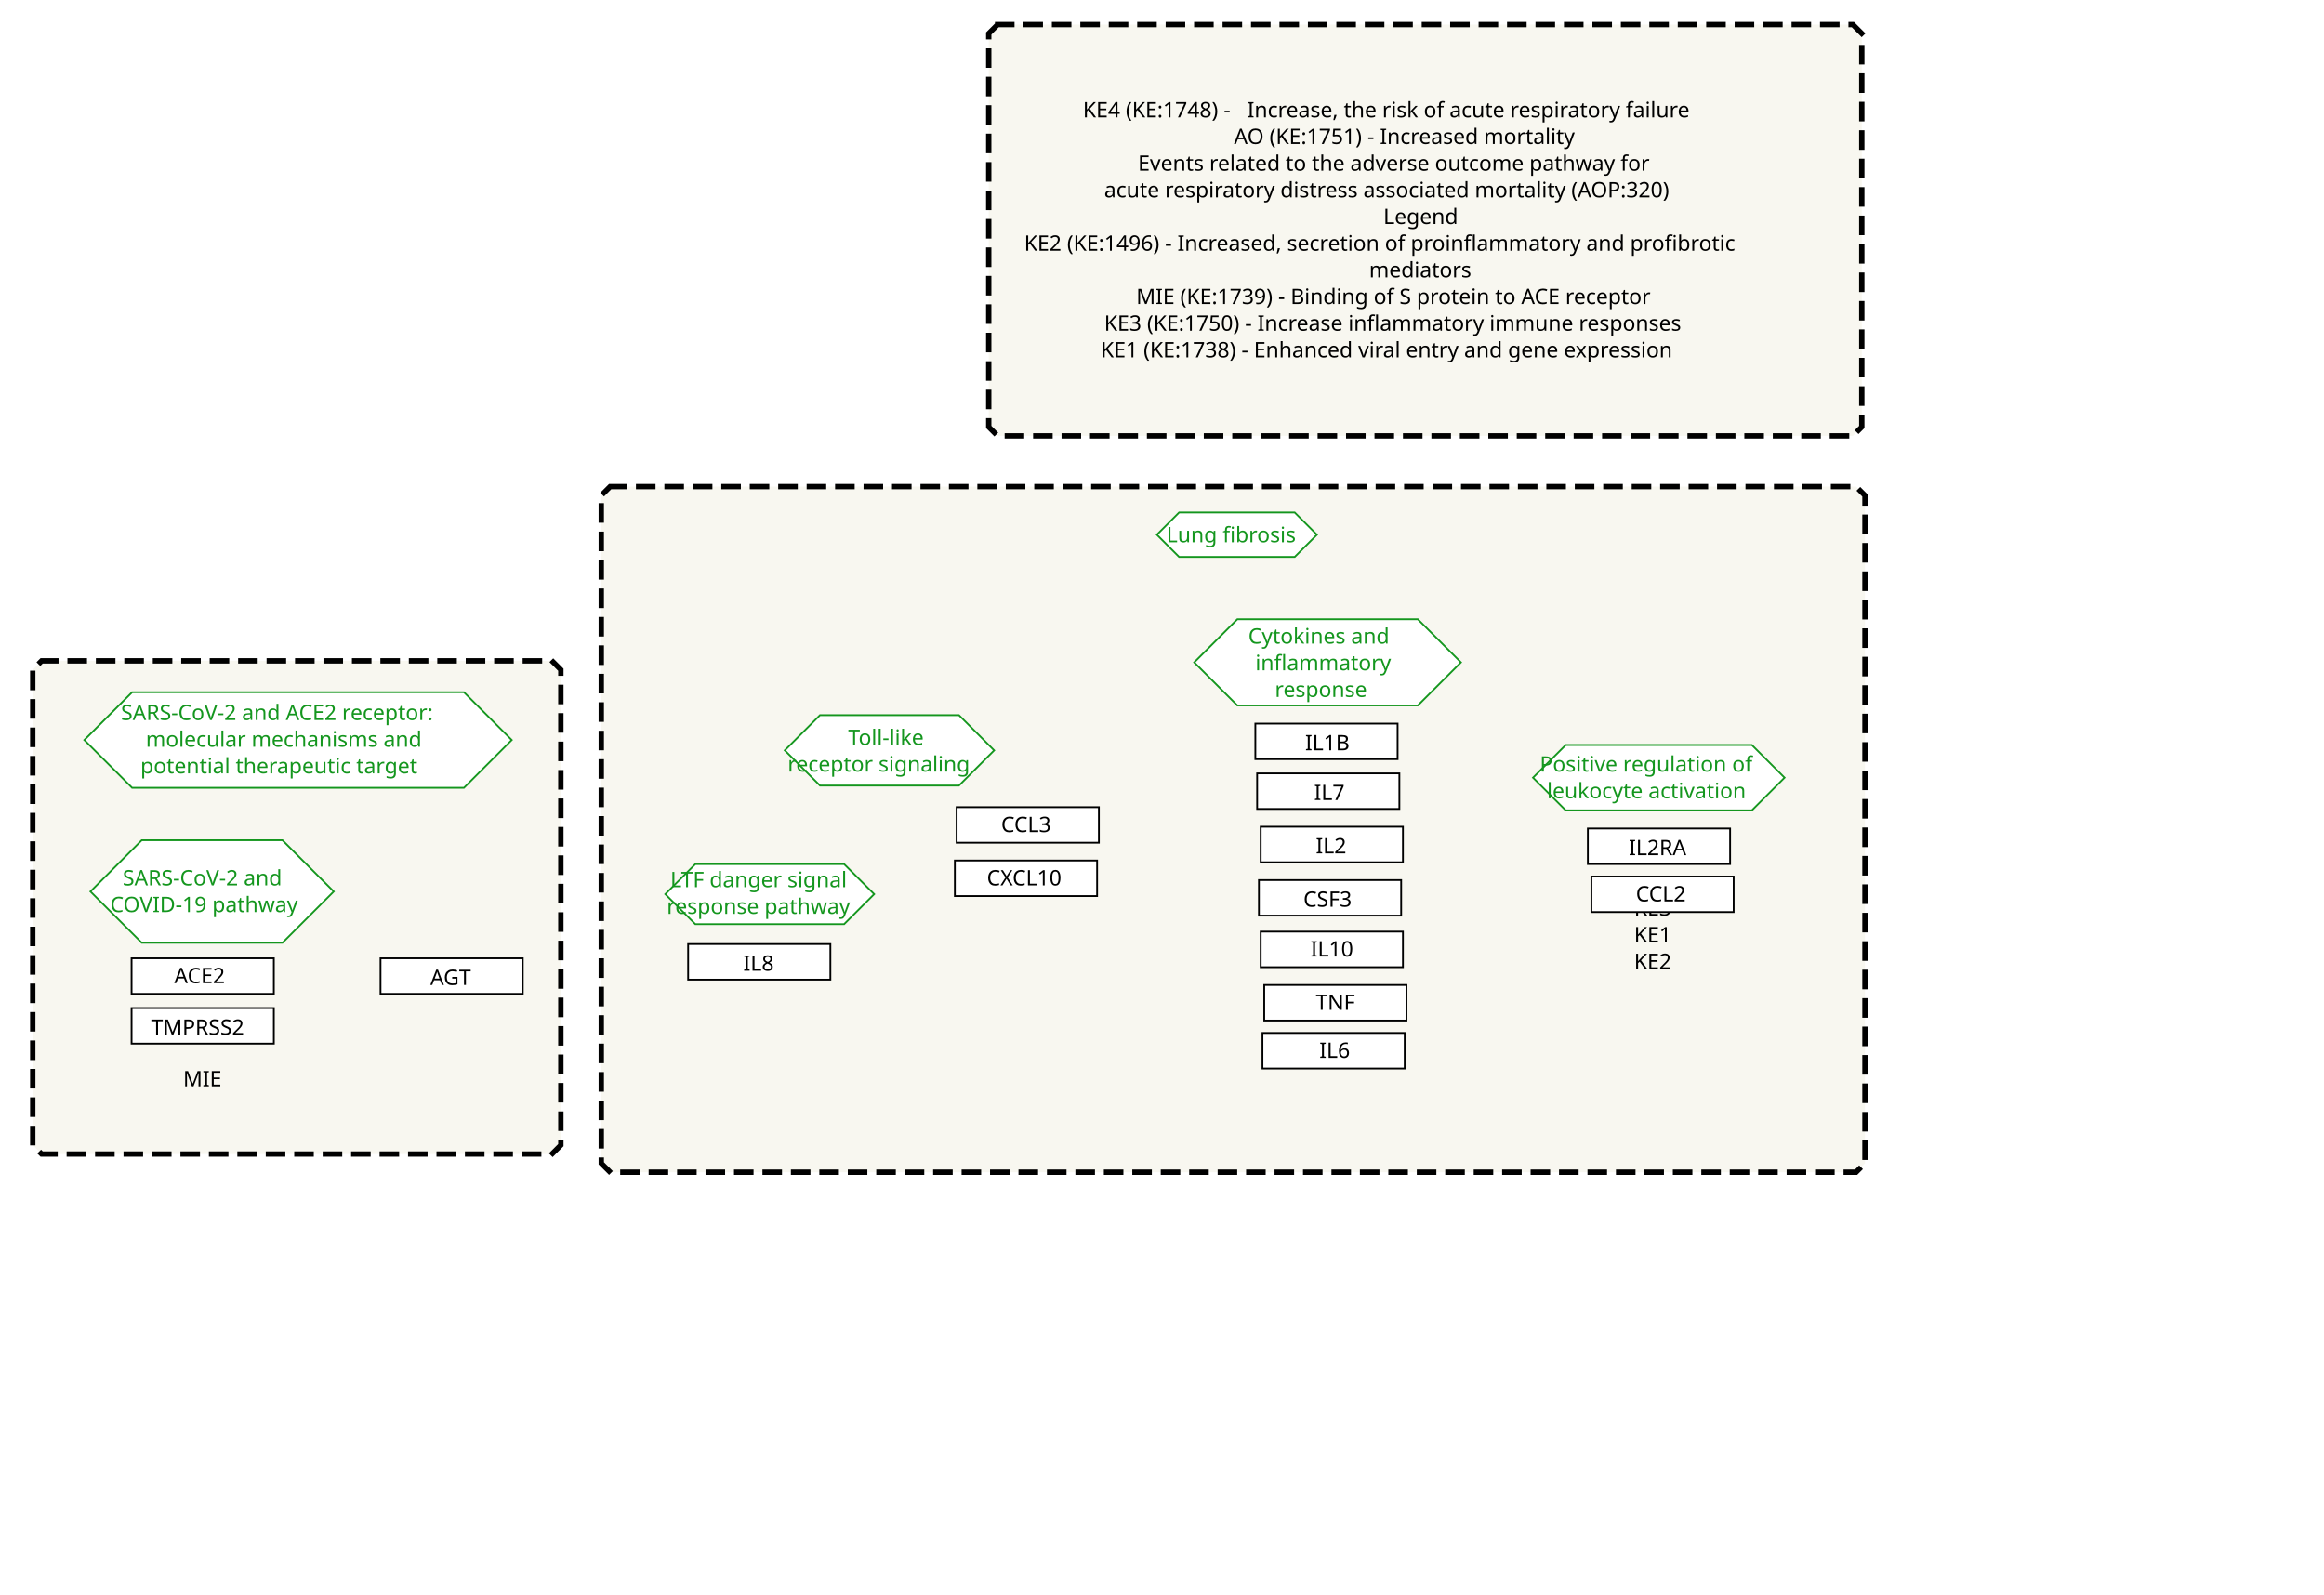
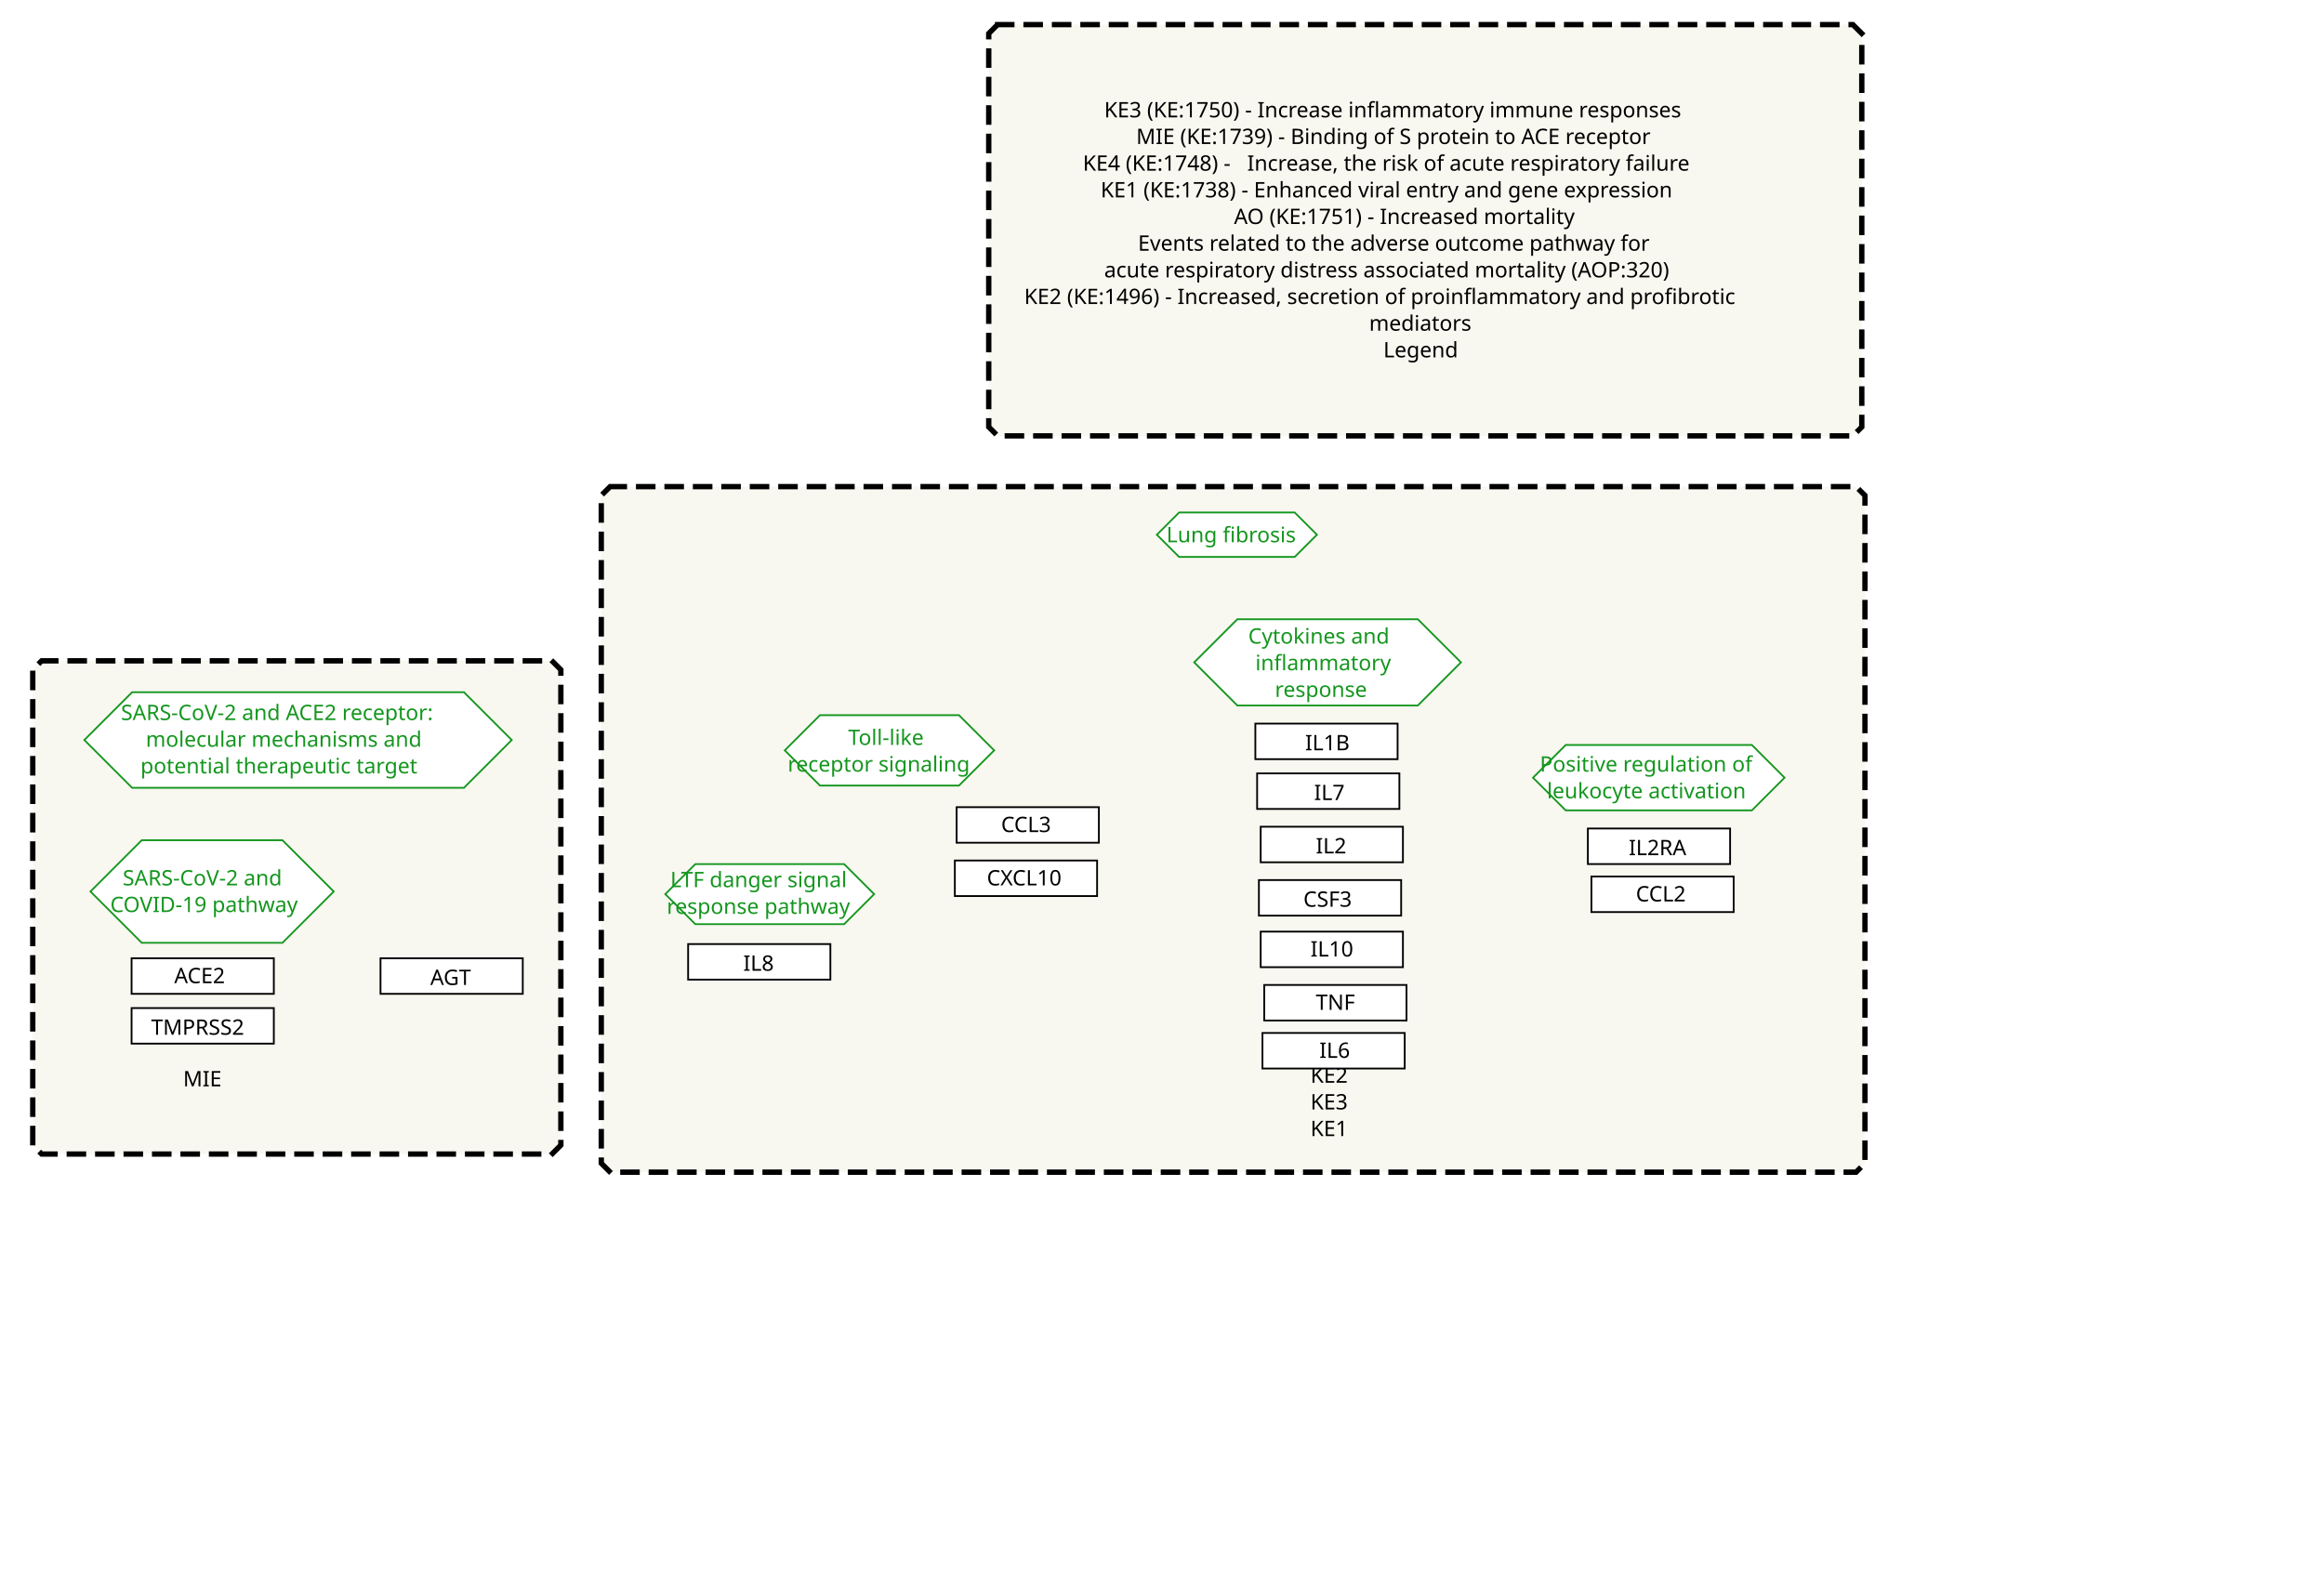
<svg xmlns="http://www.w3.org/2000/svg" fill-opacity="1" color-rendering="auto" color-interpolation="auto" text-rendering="auto" stroke="black" stroke-linecap="square" stroke-miterlimit="10" shape-rendering="auto" stroke-opacity="1" fill="black" stroke-dasharray="none" font-weight="normal" stroke-width="1" viewBox="0 0 1307 897" font-family="'Dialog'" font-style="normal" stroke-linejoin="miter" font-size="12px" stroke-dashoffset="0" image-rendering="auto">
  <defs id="genericDefs" />
  <g />
  <defs id="genericDefs" />
  <g>
    <g fill="white" text-rendering="geometricPrecision" color-interpolation="linearRGB" color-rendering="optimizeQuality" stroke="white" image-rendering="optimizeQuality">
      <rect x="-1" width="1309" height="899" y="-1" stroke="none" />
      <path fill="none" d="M710.581 591.189 L669.155 591.189 L669.155 541.656 L573.213 541.656" stroke="black" />
      <path fill="black" d="M696.723 596.929 L710.581 591.189 L696.723 585.448 Z" stroke="none" />
      <path fill="none" d="M563.213 541.656 L467.272 541.656" stroke="black" />
      <path fill="black" d="M481.13 535.916 L467.272 541.656 L481.13 547.397 Z" stroke="none" />
      <rect x="563.213" width="10" height="10" y="536.656" transform="translate(568.2132,541.6563) rotate(180) translate(-568.2132,-541.6563)" stroke="none" />
      <rect x="563.213" y="536.656" transform="translate(568.2132,541.6563) rotate(180) translate(-568.2132,-541.6563)" fill="none" width="10" height="10" stroke="black" />
    </g>
    <g font-size="10px" text-rendering="geometricPrecision" image-rendering="optimizeQuality" color-rendering="optimizeQuality" font-family="sans-serif" color-interpolation="linearRGB" font-weight="bold">
      <text x="565" xml:space="preserve" y="545" stroke="none">?</text>
      <path fill="none" d="M790.581 591.189 L828.155 591.189 L828.155 503.285 L856.713 503.285" />
      <path d="M804.439 585.448 L790.581 591.189 L804.439 596.929 Z" stroke="none" />
      <path fill="none" d="M866.713 503.285 L895.271 503.285" />
      <path d="M881.413 509.025 L895.271 503.285 L881.413 497.544 Z" stroke="none" />
    </g>
    <g fill="white" text-rendering="geometricPrecision" color-interpolation="linearRGB" color-rendering="optimizeQuality" stroke="white" image-rendering="optimizeQuality">
      <rect x="856.713" width="10" height="10" y="498.285" stroke="none" />
      <rect fill="none" x="856.713" width="10" height="10" y="498.285" stroke="black" />
    </g>
    <g font-size="10px" text-rendering="geometricPrecision" image-rendering="optimizeQuality" color-rendering="optimizeQuality" font-family="sans-serif" color-interpolation="linearRGB" font-weight="bold">
      <text x="858" xml:space="preserve" y="507" stroke="none">?</text>
      <path fill="none" d="M467.272 541.656 L511.622 541.656 L511.622 494.143 L519.621 494.143" />
      <path d="M481.13 535.916 L467.272 541.656 L481.13 547.397 Z" stroke="none" />
      <path fill="none" d="M529.621 494.143 L537.621 494.143" />
      <path d="M523.763 499.883 L537.621 494.143 L523.763 488.402 Z" stroke="none" />
    </g>
    <g fill="white" text-rendering="geometricPrecision" color-interpolation="linearRGB" color-rendering="optimizeQuality" stroke="white" image-rendering="optimizeQuality">
      <rect x="519.621" width="10" height="10" y="489.143" stroke="none" />
      <rect fill="none" x="519.621" width="10" height="10" y="489.143" stroke="black" />
    </g>
    <g font-size="10px" text-rendering="geometricPrecision" image-rendering="optimizeQuality" color-rendering="optimizeQuality" font-family="sans-serif" color-interpolation="linearRGB" font-weight="bold">
      <text x="521" xml:space="preserve" y="498" stroke="none">?</text>
      <path fill="none" d="M467.272 541.656 L511.155 541.656 L511.155 464.23 L519.713 464.23" />
      <path d="M481.13 535.916 L467.272 541.656 L481.13 547.397 Z" stroke="none" />
      <path fill="none" d="M529.713 464.23 L538.271 464.23" />
      <path d="M524.413 469.971 L538.271 464.23 L524.413 458.49 Z" stroke="none" />
    </g>
    <g fill="white" text-rendering="geometricPrecision" color-interpolation="linearRGB" color-rendering="optimizeQuality" stroke="white" image-rendering="optimizeQuality">
      <rect x="519.713" width="10" height="10" y="459.23" stroke="none" />
      <rect fill="none" x="519.713" width="10" height="10" y="459.23" stroke="black" />
    </g>
    <g font-size="10px" text-rendering="geometricPrecision" image-rendering="optimizeQuality" color-rendering="optimizeQuality" font-family="sans-serif" color-interpolation="linearRGB" font-weight="bold">
      <text x="521" xml:space="preserve" y="468" stroke="none">?</text>
      <path fill="none" d="M789.26 475.793 L836.26 476.167" />
      <path d="M803.163 470.163 L789.26 475.793 L803.072 481.644 Z" stroke="none" />
      <path fill="none" d="M846.26 476.247 L893.26 476.62" />
      <path d="M879.356 482.25 L893.26 476.62 L879.448 470.77 Z" stroke="none" />
    </g>
    <g transform="translate(841.2599,476.2069) rotate(0.4557) translate(-841.2599,-476.2069)" fill="white" text-rendering="geometricPrecision" color-rendering="optimizeQuality" image-rendering="optimizeQuality" color-interpolation="linearRGB" stroke="white">
      <rect x="836.26" width="10" height="10" y="471.207" stroke="none" />
      <rect fill="none" x="836.26" width="10" height="10" y="471.207" stroke="black" />
    </g>
    <g font-size="10px" text-rendering="geometricPrecision" image-rendering="optimizeQuality" color-rendering="optimizeQuality" font-family="sans-serif" color-interpolation="linearRGB" font-weight="bold">
      <text x="838" xml:space="preserve" y="480" stroke="none">?</text>
    </g>
    <g fill="rgb(248,247,240)" text-rendering="geometricPrecision" color-interpolation="linearRGB" color-rendering="optimizeQuality" stroke="rgb(248,247,240)" image-rendering="optimizeQuality">
      <path d="M343.155 273.69 L1043.845 273.69 L1048.845 278.69 L1048.845 654.304 L1043.845 659.304 L343.155 659.304 L338.155 654.304 L338.155 278.69 Z" stroke="none" fill-rule="evenodd" />
    </g>
    <g text-rendering="geometricPrecision" stroke-dasharray="8,8" stroke-width="3" color-interpolation="linearRGB" color-rendering="optimizeQuality" image-rendering="optimizeQuality">
      <path fill="none" d="M343.155 273.69 L1043.845 273.69 L1048.845 278.69 L1048.845 654.304 L1043.845 659.304 L343.155 659.304 L338.155 654.304 L338.155 278.69 Z" fill-rule="evenodd" />
-       <text x="919" y="515" font-family="sans-serif" stroke-dasharray="none" stroke="none" stroke-width="1" xml:space="preserve">KE3</text>
-       <text x="919" y="530" font-family="sans-serif" stroke-dasharray="none" stroke="none" stroke-width="1" xml:space="preserve">KE1</text>
-       <text x="919" y="545" font-family="sans-serif" stroke-dasharray="none" stroke="none" stroke-width="1" xml:space="preserve">KE2</text>
+       <text x="737" y="609" font-family="sans-serif" stroke-dasharray="none" stroke="none" stroke-width="1" xml:space="preserve">KE2</text>
+       <text x="737" y="624" font-family="sans-serif" stroke-dasharray="none" stroke="none" stroke-width="1" xml:space="preserve">KE3</text>
+       <text x="737" y="639" font-family="sans-serif" stroke-dasharray="none" stroke="none" stroke-width="1" xml:space="preserve">KE1</text>
    </g>
    <g fill="white" text-rendering="geometricPrecision" color-interpolation="linearRGB" color-rendering="optimizeQuality" stroke="white" image-rendering="optimizeQuality">
      <rect x="538" width="80" height="20" y="454" stroke="none" />
      <rect fill="none" x="538" width="80" height="20" y="454" stroke="black" />
      <text fill="black" x="563" xml:space="preserve" y="468" font-family="sans-serif" stroke="none">CCL3</text>
      <path d="M862.155 437.416 L880.543 419.028 L985.233 419.028 L1003.621 437.416 L985.233 455.804 L880.543 455.804 Z" stroke="none" fill-rule="evenodd" />
      <path fill="none" d="M862.155 437.416 L880.543 419.028 L985.233 419.028 L1003.621 437.416 L985.233 455.804 L880.543 455.804 Z" fill-rule="evenodd" stroke="rgb(20,150,30)" />
      <text fill="rgb(20,150,30)" x="866" xml:space="preserve" y="434" font-family="sans-serif" stroke="none">Positive regulation of</text>
      <text fill="rgb(20,150,30)" x="870" xml:space="preserve" y="449" font-family="sans-serif" stroke="none">leukocyte activation</text>
      <path d="M441.351 422.053 L461.144 402.26 L539.314 402.26 L559.106 422.053 L539.314 441.845 L461.144 441.845 Z" stroke="none" fill-rule="evenodd" />
      <path fill="none" d="M441.351 422.053 L461.144 402.26 L539.314 402.26 L559.106 422.053 L539.314 441.845 L461.144 441.845 Z" fill-rule="evenodd" stroke="rgb(20,150,30)" />
      <text fill="rgb(20,150,30)" x="477" xml:space="preserve" y="419" font-family="sans-serif" stroke="none">Toll-like</text>
      <text fill="rgb(20,150,30)" x="443" xml:space="preserve" y="434" font-family="sans-serif" stroke="none">receptor signaling</text>
      <rect x="711" width="80" height="20" y="554" stroke="none" />
      <rect fill="none" x="711" width="80" height="20" y="554" stroke="black" />
      <text fill="black" x="740" xml:space="preserve" y="568" font-family="sans-serif" stroke="none">TNF</text>
      <path d="M671.621 372.554 L695.871 348.304 L797.371 348.304 L821.621 372.554 L797.371 396.804 L695.871 396.804 Z" stroke="none" fill-rule="evenodd" />
      <path fill="none" d="M671.621 372.554 L695.871 348.304 L797.371 348.304 L821.621 372.554 L797.371 396.804 L695.871 396.804 Z" fill-rule="evenodd" stroke="rgb(20,150,30)" />
      <text fill="rgb(20,150,30)" x="702" xml:space="preserve" y="362" font-family="sans-serif" stroke="none">Cytokines and</text>
      <text fill="rgb(20,150,30)" x="706" xml:space="preserve" y="377" font-family="sans-serif" stroke="none">inflammatory</text>
      <text fill="rgb(20,150,30)" x="717" xml:space="preserve" y="392" font-family="sans-serif" stroke="none">response</text>
      <rect x="709" width="80" height="20" y="465" stroke="none" />
      <rect fill="none" x="709" width="80" height="20" y="465" stroke="black" />
      <text fill="black" x="740" xml:space="preserve" y="480" font-family="sans-serif" stroke="none">IL2</text>
      <rect x="708" width="80" height="20" y="495" stroke="none" />
      <rect fill="none" x="708" width="80" height="20" y="495" stroke="black" />
      <text fill="black" x="733" xml:space="preserve" y="510" font-family="sans-serif" stroke="none">CSF3</text>
      <rect x="387" width="80" height="20" y="531" stroke="none" />
      <rect fill="none" x="387" width="80" height="20" y="531" stroke="black" />
      <text fill="black" x="418" xml:space="preserve" y="546" font-family="sans-serif" stroke="none">IL8</text>
      <rect x="537" width="80" height="20" y="484" stroke="none" />
      <rect fill="none" x="537" width="80" height="20" y="484" stroke="black" />
      <text fill="black" x="555" xml:space="preserve" y="498" font-family="sans-serif" stroke="none">CXCL10</text>
      <rect x="710" width="80" height="20" y="581" stroke="none" />
      <rect fill="none" x="710" width="80" height="20" y="581" stroke="black" />
      <text fill="black" x="742" xml:space="preserve" y="595" font-family="sans-serif" stroke="none">IL6</text>
      <rect x="707" width="80" height="20" y="435" stroke="none" />
      <rect fill="none" x="707" width="80" height="20" y="435" stroke="black" />
      <text fill="black" x="739" xml:space="preserve" y="450" font-family="sans-serif" stroke="none">IL7</text>
      <rect x="706" width="80" height="20" y="407" stroke="none" />
      <rect fill="none" x="706" width="80" height="20" y="407" stroke="black" />
      <text fill="black" x="734" xml:space="preserve" y="422" font-family="sans-serif" stroke="none">IL1B</text>
      <rect x="895" width="80" height="20" y="493" stroke="none" />
      <rect fill="none" x="895" width="80" height="20" y="493" stroke="black" />
      <text fill="black" x="920" xml:space="preserve" y="507" font-family="sans-serif" stroke="none">CCL2</text>
      <rect x="709" width="80" height="20" y="524" stroke="none" />
      <rect fill="none" x="709" width="80" height="20" y="524" stroke="black" />
      <text fill="black" x="737" xml:space="preserve" y="538" font-family="sans-serif" stroke="none">IL10</text>
      <rect x="893" width="80" height="20" y="466" stroke="none" />
      <rect fill="none" x="893" width="80" height="20" y="466" stroke="black" />
      <text fill="black" x="916" xml:space="preserve" y="481" font-family="sans-serif" stroke="none">IL2RA</text>
      <path d="M374.155 502.916 L391.043 486.028 L474.733 486.028 L491.622 502.916 L474.733 519.804 L391.043 519.804 Z" stroke="none" fill-rule="evenodd" />
      <path fill="none" d="M374.155 502.916 L391.043 486.028 L474.733 486.028 L491.622 502.916 L474.733 519.804 L391.043 519.804 Z" fill-rule="evenodd" stroke="rgb(20,150,30)" />
      <text fill="rgb(20,150,30)" x="377" xml:space="preserve" y="499" font-family="sans-serif" stroke="none">LTF danger signal</text>
      <text fill="rgb(20,150,30)" x="375" xml:space="preserve" y="514" font-family="sans-serif" stroke="none">response pathway</text>
      <path d="M650.621 300.755 L663.121 288.255 L728.121 288.255 L740.621 300.755 L728.121 313.255 L663.121 313.255 Z" stroke="none" fill-rule="evenodd" />
      <path fill="none" d="M650.621 300.755 L663.121 288.255 L728.121 288.255 L740.621 300.755 L728.121 313.255 L663.121 313.255 Z" fill-rule="evenodd" stroke="rgb(20,150,30)" />
      <text fill="rgb(20,150,30)" x="656" xml:space="preserve" y="305" font-family="sans-serif" stroke="none">Lung fibrosis</text>
      <path fill="none" d="M154.464 549.463 L179.671 549.54" stroke="black" />
      <path fill="none" d="M189.671 549.57 L214.879 549.647" stroke="black" />
      <path fill="none" d="M201.003 555.345 L214.879 549.647 L201.038 543.864" stroke="black" />
      <path fill="none" d="M179.671 549.54 L179.671 549.54" stroke="black" />
      <path fill="none" d="M189.671 549.57 L189.671 549.57" stroke="black" />
      <line y2="549.54" fill="none" x1="189.671" x2="179.671" stroke="black" y1="549.57" />
      <path fill="rgb(248,247,240)" d="M23.422 371.693 L310.423 371.693 L315.423 376.693 L315.423 644.099 L310.423 649.099 L23.422 649.099 L18.422 644.099 L18.422 376.693 Z" fill-rule="evenodd" stroke="none" />
    </g>
    <g text-rendering="geometricPrecision" stroke-dasharray="8,8" stroke-width="3" color-interpolation="linearRGB" color-rendering="optimizeQuality" image-rendering="optimizeQuality">
      <path fill="none" d="M23.422 371.693 L310.423 371.693 L315.423 376.693 L315.423 644.099 L310.423 649.099 L23.422 649.099 L18.422 644.099 L18.422 376.693 Z" fill-rule="evenodd" />
      <text x="103" y="611" font-family="sans-serif" stroke-dasharray="none" stroke="none" stroke-width="1" xml:space="preserve">MIE</text>
    </g>
    <g fill="white" text-rendering="geometricPrecision" color-interpolation="linearRGB" color-rendering="optimizeQuality" stroke="white" image-rendering="optimizeQuality">
      <path d="M50.87 501.44 L79.719 472.591 L158.843 472.591 L187.692 501.44 L158.843 530.289 L79.719 530.289 Z" stroke="none" fill-rule="evenodd" />
      <path fill="none" d="M50.87 501.44 L79.719 472.591 L158.843 472.591 L187.692 501.44 L158.843 530.289 L79.719 530.289 Z" fill-rule="evenodd" stroke="rgb(20,150,30)" />
      <text fill="rgb(20,150,30)" x="69" xml:space="preserve" y="498" font-family="sans-serif" stroke="none">SARS-CoV-2 and</text>
      <text fill="rgb(20,150,30)" x="62" xml:space="preserve" y="513" font-family="sans-serif" stroke="none">COVID-19 pathway</text>
-       <rect x="214" width="80" height="20" y="539" stroke="none" />
-       <rect fill="none" x="214" width="80" height="20" y="539" stroke="black" />
-       <text fill="black" x="242" xml:space="preserve" y="554" font-family="sans-serif" stroke="none">AGT</text>
      <rect x="74" width="80" height="20" y="567" stroke="none" />
      <rect fill="none" x="74" width="80" height="20" y="567" stroke="black" />
      <text fill="black" x="85" xml:space="preserve" y="582" font-family="sans-serif" stroke="none">TMPRSS2</text>
-       <rect x="74" width="80" height="20" y="539" stroke="none" />
-       <rect fill="none" x="74" width="80" height="20" y="539" stroke="black" />
-       <text fill="black" x="98" xml:space="preserve" y="553" font-family="sans-serif" stroke="none">ACE2</text>
      <path d="M47.422 416.225 L74.296 389.351 L260.929 389.351 L287.803 416.225 L260.929 443.099 L74.296 443.099 Z" stroke="none" fill-rule="evenodd" />
      <path fill="none" d="M47.422 416.225 L74.296 389.351 L260.929 389.351 L287.803 416.225 L260.929 443.099 L74.296 443.099 Z" fill-rule="evenodd" stroke="rgb(20,150,30)" />
      <text fill="rgb(20,150,30)" x="68" xml:space="preserve" y="405" font-family="sans-serif" stroke="none">SARS-CoV-2 and ACE2 receptor:</text>
      <text fill="rgb(20,150,30)" x="82" xml:space="preserve" y="420" font-family="sans-serif" stroke="none">molecular mechanisms and</text>
      <text fill="rgb(20,150,30)" x="79" xml:space="preserve" y="435" font-family="sans-serif" stroke="none">potential therapeutic target</text>
+       <rect x="214" width="80" height="20" y="539" stroke="none" />
+       <rect fill="none" x="214" width="80" height="20" y="539" stroke="black" />
+       <text fill="black" x="242" xml:space="preserve" y="554" font-family="sans-serif" stroke="none">AGT</text>
+       <rect x="74" width="80" height="20" y="539" stroke="none" />
+       <rect fill="none" x="74" width="80" height="20" y="539" stroke="black" />
+       <text fill="black" x="98" xml:space="preserve" y="553" font-family="sans-serif" stroke="none">ACE2</text>
      <path fill="rgb(248,247,240)" d="M561.056 13.844 L1042.056 13.844 L1047.056 18.844 L1047.056 240.155 L1042.056 245.155 L561.056 245.155 L556.056 240.155 L556.056 18.844 Z" fill-rule="evenodd" stroke="none" />
    </g>
    <g text-rendering="geometricPrecision" stroke-dasharray="8,8" stroke-width="3" color-interpolation="linearRGB" color-rendering="optimizeQuality" image-rendering="optimizeQuality">
      <path fill="none" d="M561.056 13.844 L1042.056 13.844 L1047.056 18.844 L1047.056 240.155 L1042.056 245.155 L561.056 245.155 L556.056 240.155 L556.056 18.844 Z" fill-rule="evenodd" />
-       <text x="609" y="66" font-family="sans-serif" stroke-dasharray="none" stroke="none" stroke-width="1" xml:space="preserve">KE4 (KE:1748) -  	Increase, the risk of acute respiratory failure</text>
-       <text x="694" y="81" font-family="sans-serif" stroke-dasharray="none" stroke="none" stroke-width="1" xml:space="preserve">AO (KE:1751) - Increased mortality</text>
-       <text x="640" y="96" font-family="sans-serif" stroke-dasharray="none" stroke="none" stroke-width="1" xml:space="preserve">Events related to the adverse outcome pathway for</text>
-       <text x="621" y="111" font-family="sans-serif" stroke-dasharray="none" stroke="none" stroke-width="1" xml:space="preserve">acute respiratory distress associated mortality (AOP:320)</text>
-       <text x="778" y="126" font-family="sans-serif" stroke-dasharray="none" stroke="none" stroke-width="1" xml:space="preserve">Legend</text>
-       <text x="576" y="141" font-family="sans-serif" stroke-dasharray="none" stroke="none" stroke-width="1" xml:space="preserve">KE2 (KE:1496) - Increased, secretion of proinflammatory and profibrotic </text>
-       <text x="770" y="156" font-family="sans-serif" stroke-dasharray="none" stroke="none" stroke-width="1" xml:space="preserve">mediators</text>
-       <text x="639" y="171" font-family="sans-serif" stroke-dasharray="none" stroke="none" stroke-width="1" xml:space="preserve">MIE (KE:1739) - Binding of S protein to ACE receptor</text>
-       <text x="621" y="186" font-family="sans-serif" stroke-dasharray="none" stroke="none" stroke-width="1" xml:space="preserve">KE3 (KE:1750) - Increase inflammatory immune responses</text>
-       <text x="619" y="201" font-family="sans-serif" stroke-dasharray="none" stroke="none" stroke-width="1" xml:space="preserve">KE1 (KE:1738) - Enhanced viral entry and gene expression</text>
+       <text x="621" y="66" font-family="sans-serif" stroke-dasharray="none" stroke="none" stroke-width="1" xml:space="preserve">KE3 (KE:1750) - Increase inflammatory immune responses</text>
+       <text x="639" y="81" font-family="sans-serif" stroke-dasharray="none" stroke="none" stroke-width="1" xml:space="preserve">MIE (KE:1739) - Binding of S protein to ACE receptor</text>
+       <text x="609" y="96" font-family="sans-serif" stroke-dasharray="none" stroke="none" stroke-width="1" xml:space="preserve">KE4 (KE:1748) -  	Increase, the risk of acute respiratory failure</text>
+       <text x="619" y="111" font-family="sans-serif" stroke-dasharray="none" stroke="none" stroke-width="1" xml:space="preserve">KE1 (KE:1738) - Enhanced viral entry and gene expression</text>
+       <text x="694" y="126" font-family="sans-serif" stroke-dasharray="none" stroke="none" stroke-width="1" xml:space="preserve">AO (KE:1751) - Increased mortality</text>
+       <text x="640" y="141" font-family="sans-serif" stroke-dasharray="none" stroke="none" stroke-width="1" xml:space="preserve">Events related to the adverse outcome pathway for</text>
+       <text x="621" y="156" font-family="sans-serif" stroke-dasharray="none" stroke="none" stroke-width="1" xml:space="preserve">acute respiratory distress associated mortality (AOP:320)</text>
+       <text x="576" y="171" font-family="sans-serif" stroke-dasharray="none" stroke="none" stroke-width="1" xml:space="preserve">KE2 (KE:1496) - Increased, secretion of proinflammatory and profibrotic </text>
+       <text x="770" y="186" font-family="sans-serif" stroke-dasharray="none" stroke="none" stroke-width="1" xml:space="preserve">mediators</text>
+       <text x="778" y="201" font-family="sans-serif" stroke-dasharray="none" stroke="none" stroke-width="1" xml:space="preserve">Legend</text>
    </g>
  </g>
</svg>
